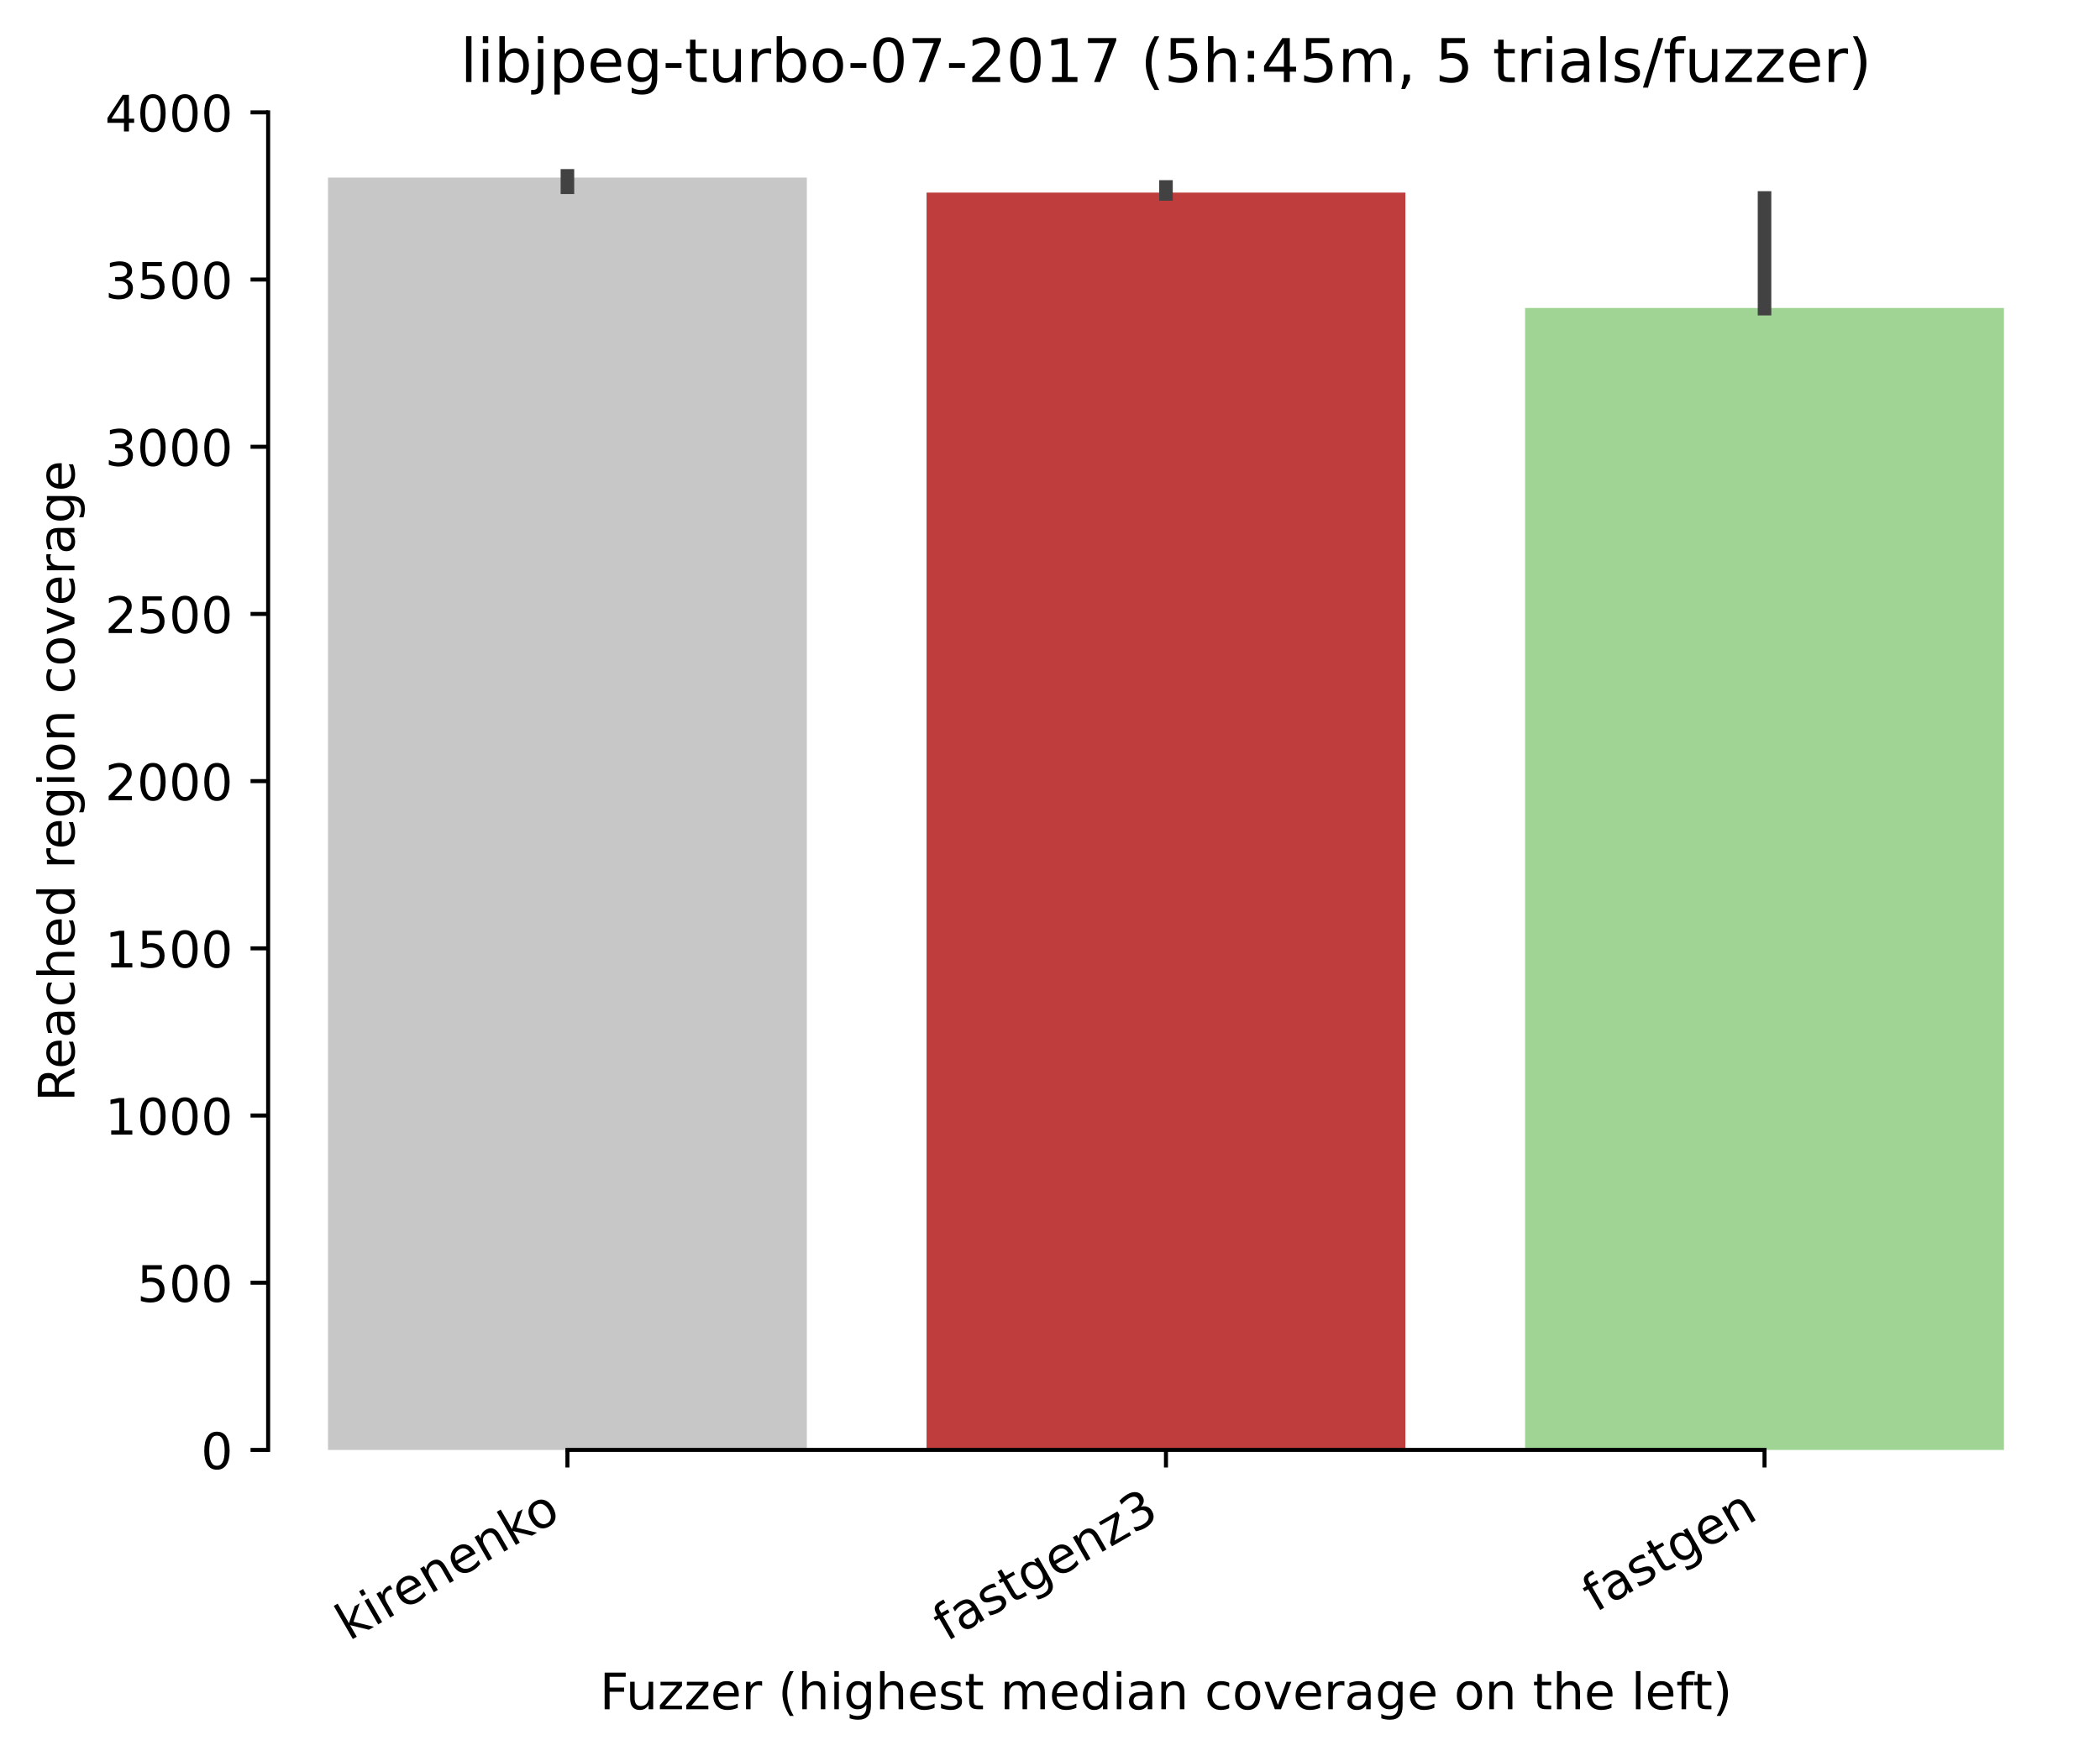
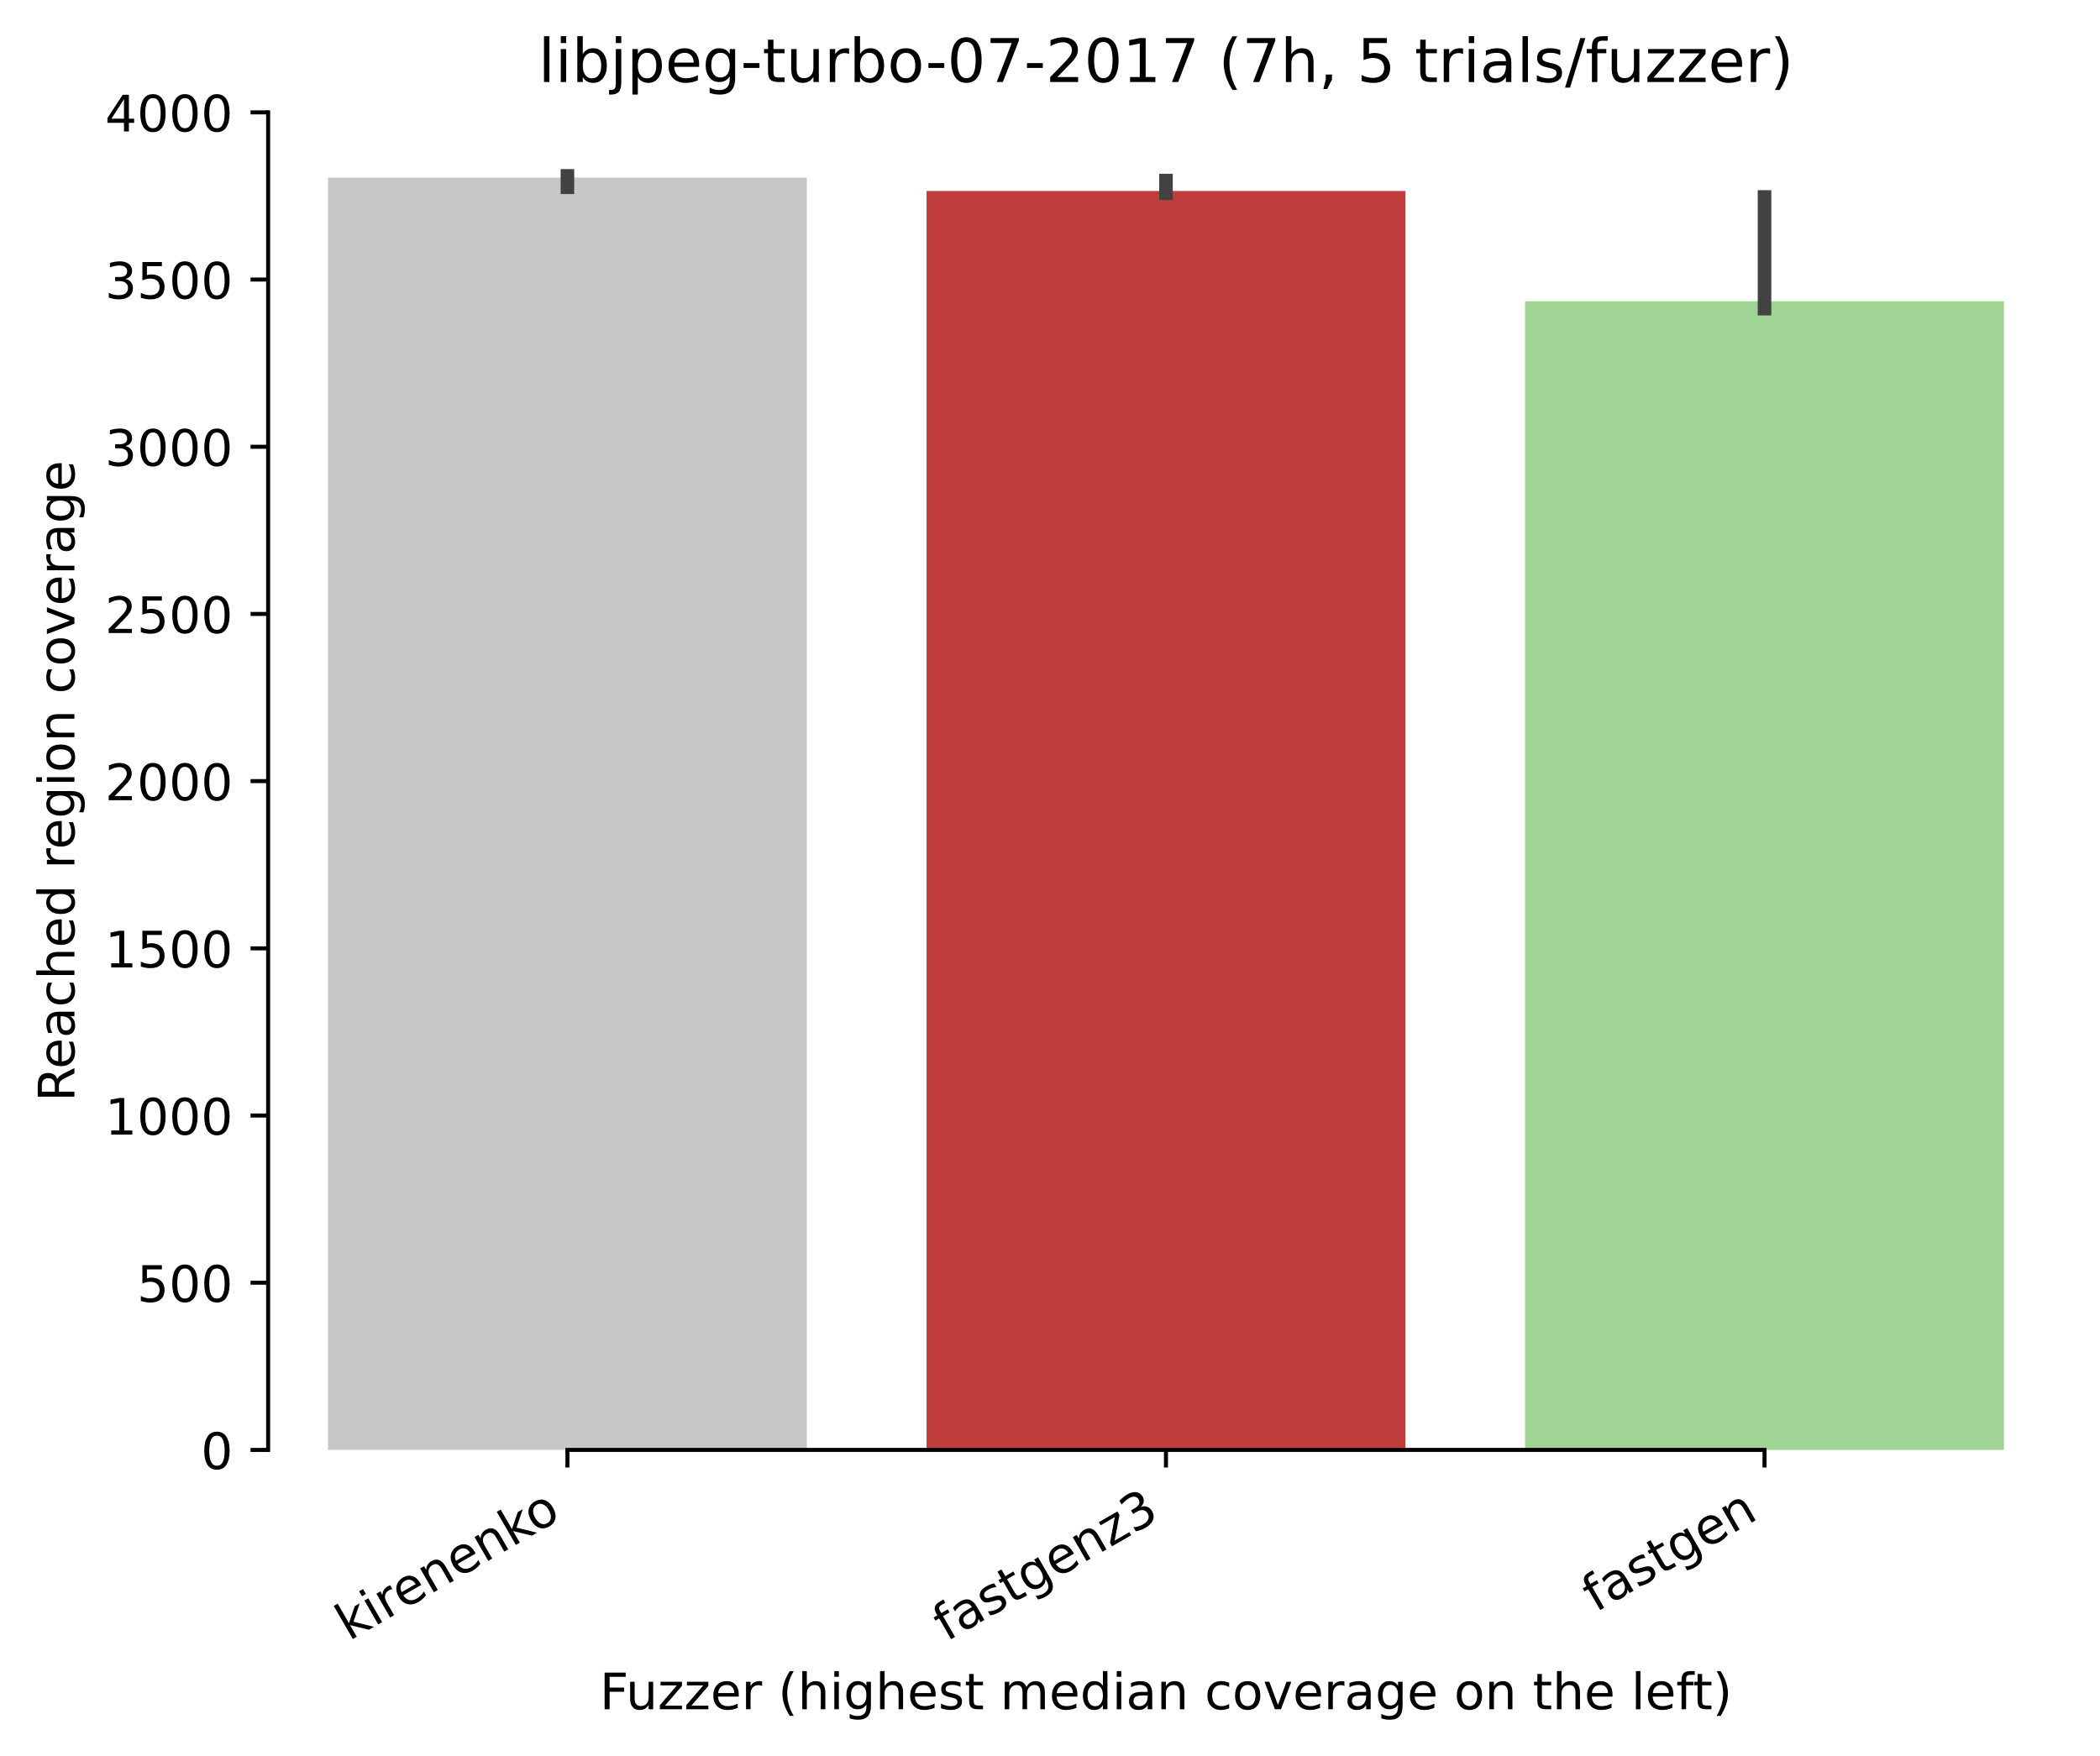
<svg xmlns="http://www.w3.org/2000/svg" xmlns:xlink="http://www.w3.org/1999/xlink" height="349.304pt" version="1.1" viewBox="0 0 417.648 349.304" width="417.648pt">
  <defs>
    <style type="text/css">*{stroke-linecap:butt;stroke-linejoin:round;}</style>
  </defs>
  <g id="figure_1">
    <g id="patch_1">
      <path d="M 0 349.304  L 417.648 349.304  L 417.648 -0  L 0 -0  z " style="fill:#ffffff;" />
    </g>
    <g id="axes_1">
      <g id="patch_2">
        <path d="M 53.328 288.43  L 410.448 288.43  L 410.448 22.318  L 53.328 22.318  z " style="fill:#ffffff;" />
      </g>
      <g id="patch_3">
-         <path clip-path="url(#p32ff9c8193)" d="M 65.232 288.43  L 160.464 288.43  L 160.464 35.323  L 65.232 35.323  z " style="fill:#c7c7c7;" />
+         <path clip-path="url(#p4b7881b496)" d="M 65.232 288.43  L 160.464 288.43  L 160.464 35.323  L 65.232 35.323  z " style="fill:#c7c7c7;" />
      </g>
      <g id="patch_4">
-         <path clip-path="url(#p32ff9c8193)" d="M 184.272 288.43  L 279.504 288.43  L 279.504 38.316  L 184.272 38.316  z " style="fill:#c03d3e;" />
+         <path clip-path="url(#p4b7881b496)" d="M 184.272 288.43  L 279.504 288.43  L 279.504 37.984  L 184.272 37.984  z " style="fill:#c03d3e;" />
      </g>
      <g id="patch_5">
-         <path clip-path="url(#p32ff9c8193)" d="M 303.312 288.43  L 398.544 288.43  L 398.544 61.265  L 303.312 61.265  z " style="fill:#9fd495;" />
+         <path clip-path="url(#p4b7881b496)" d="M 303.312 288.43  L 398.544 288.43  L 398.544 59.935  L 303.312 59.935  z " style="fill:#9fd495;" />
      </g>
      <g id="matplotlib.axis_1">
        <g id="xtick_1">
          <g id="line2d_1">
            <defs>
-               <path d="M 0 0  L 0 3.5  " id="mb4e96e0500" style="stroke:#000000;stroke-width:0.8;" />
+               <path d="M 0 0  L 0 3.5  " id="mae6de709ea" style="stroke:#000000;stroke-width:0.8;" />
            </defs>
            <g>
-               <use style="stroke:#000000;stroke-width:0.8;" x="112.848" xlink:href="#mb4e96e0500" y="288.43" />
+               <use style="stroke:#000000;stroke-width:0.8;" x="112.848" xlink:href="#mae6de709ea" y="288.43" />
            </g>
          </g>
          <g id="text_1">
            <g transform="translate(69.38792 326.502)rotate(-30)scale(0.1 -0.1)">
              <defs>
                <path d="M 9.078 75.984  L 18.109 75.984  L 18.109 31.109  L 44.922 54.688  L 56.391 54.688  L 27.391 29.109  L 57.625 0  L 45.906 0  L 18.109 26.703  L 18.109 0  L 9.078 0  z " id="DejaVuSans-107" />
                <path d="M 9.422 54.688  L 18.406 54.688  L 18.406 0  L 9.422 0  z M 9.422 75.984  L 18.406 75.984  L 18.406 64.594  L 9.422 64.594  z " id="DejaVuSans-105" />
                <path d="M 41.109 46.297  Q 39.594 47.172 37.812 47.578  Q 36.031 48 33.891 48  Q 26.266 48 22.188 43.047  Q 18.109 38.094 18.109 28.812  L 18.109 0  L 9.078 0  L 9.078 54.688  L 18.109 54.688  L 18.109 46.188  Q 20.953 51.172 25.484 53.578  Q 30.031 56 36.531 56  Q 37.453 56 38.578 55.875  Q 39.703 55.766 41.062 55.516  z " id="DejaVuSans-114" />
                <path d="M 56.203 29.594  L 56.203 25.203  L 14.891 25.203  Q 15.484 15.922 20.484 11.062  Q 25.484 6.203 34.422 6.203  Q 39.594 6.203 44.453 7.469  Q 49.312 8.734 54.109 11.281  L 54.109 2.781  Q 49.266 0.734 44.188 -0.344  Q 39.109 -1.422 33.891 -1.422  Q 20.797 -1.422 13.156 6.188  Q 5.516 13.812 5.516 26.812  Q 5.516 40.234 12.766 48.109  Q 20.016 56 32.328 56  Q 43.359 56 49.781 48.891  Q 56.203 41.797 56.203 29.594  z M 47.219 32.234  Q 47.125 39.594 43.094 43.984  Q 39.062 48.391 32.422 48.391  Q 24.906 48.391 20.391 44.141  Q 15.875 39.891 15.188 32.172  z " id="DejaVuSans-101" />
                <path d="M 54.891 33.016  L 54.891 0  L 45.906 0  L 45.906 32.719  Q 45.906 40.484 42.875 44.328  Q 39.844 48.188 33.797 48.188  Q 26.516 48.188 22.312 43.547  Q 18.109 38.922 18.109 30.906  L 18.109 0  L 9.078 0  L 9.078 54.688  L 18.109 54.688  L 18.109 46.188  Q 21.344 51.125 25.703 53.562  Q 30.078 56 35.797 56  Q 45.219 56 50.047 50.172  Q 54.891 44.344 54.891 33.016  z " id="DejaVuSans-110" />
                <path d="M 30.609 48.391  Q 23.391 48.391 19.188 42.75  Q 14.984 37.109 14.984 27.297  Q 14.984 17.484 19.156 11.844  Q 23.344 6.203 30.609 6.203  Q 37.797 6.203 41.984 11.859  Q 46.188 17.531 46.188 27.297  Q 46.188 37.016 41.984 42.703  Q 37.797 48.391 30.609 48.391  z M 30.609 56  Q 42.328 56 49.016 48.375  Q 55.719 40.766 55.719 27.297  Q 55.719 13.875 49.016 6.219  Q 42.328 -1.422 30.609 -1.422  Q 18.844 -1.422 12.172 6.219  Q 5.516 13.875 5.516 27.297  Q 5.516 40.766 12.172 48.375  Q 18.844 56 30.609 56  z " id="DejaVuSans-111" />
              </defs>
              <use xlink:href="#DejaVuSans-107" />
              <use x="57.91" xlink:href="#DejaVuSans-105" />
              <use x="85.693" xlink:href="#DejaVuSans-114" />
              <use x="124.557" xlink:href="#DejaVuSans-101" />
              <use x="186.08" xlink:href="#DejaVuSans-110" />
              <use x="249.459" xlink:href="#DejaVuSans-101" />
              <use x="310.982" xlink:href="#DejaVuSans-110" />
              <use x="374.361" xlink:href="#DejaVuSans-107" />
              <use x="428.646" xlink:href="#DejaVuSans-111" />
            </g>
          </g>
        </g>
        <g id="xtick_2">
          <g id="line2d_2">
            <g>
-               <use style="stroke:#000000;stroke-width:0.8;" x="231.888" xlink:href="#mb4e96e0500" y="288.43" />
+               <use style="stroke:#000000;stroke-width:0.8;" x="231.888" xlink:href="#mae6de709ea" y="288.43" />
            </g>
          </g>
          <g id="text_2">
            <g transform="translate(188.2155 326.6246)rotate(-30)scale(0.1 -0.1)">
              <defs>
                <path d="M 37.109 75.984  L 37.109 68.5  L 28.516 68.5  Q 23.688 68.5 21.797 66.547  Q 19.922 64.594 19.922 59.516  L 19.922 54.688  L 34.719 54.688  L 34.719 47.703  L 19.922 47.703  L 19.922 0  L 10.891 0  L 10.891 47.703  L 2.297 47.703  L 2.297 54.688  L 10.891 54.688  L 10.891 58.5  Q 10.891 67.625 15.141 71.797  Q 19.391 75.984 28.609 75.984  z " id="DejaVuSans-102" />
                <path d="M 34.281 27.484  Q 23.391 27.484 19.188 25  Q 14.984 22.516 14.984 16.5  Q 14.984 11.719 18.141 8.906  Q 21.297 6.109 26.703 6.109  Q 34.188 6.109 38.703 11.406  Q 43.219 16.703 43.219 25.484  L 43.219 27.484  z M 52.203 31.203  L 52.203 0  L 43.219 0  L 43.219 8.297  Q 40.141 3.328 35.547 0.953  Q 30.953 -1.422 24.312 -1.422  Q 15.922 -1.422 10.953 3.297  Q 6 8.016 6 15.922  Q 6 25.141 12.172 29.828  Q 18.359 34.516 30.609 34.516  L 43.219 34.516  L 43.219 35.406  Q 43.219 41.609 39.141 45  Q 35.062 48.391 27.688 48.391  Q 23 48.391 18.547 47.266  Q 14.109 46.141 10.016 43.891  L 10.016 52.203  Q 14.938 54.109 19.578 55.047  Q 24.219 56 28.609 56  Q 40.484 56 46.344 49.844  Q 52.203 43.703 52.203 31.203  z " id="DejaVuSans-97" />
                <path d="M 44.281 53.078  L 44.281 44.578  Q 40.484 46.531 36.375 47.5  Q 32.281 48.484 27.875 48.484  Q 21.188 48.484 17.844 46.438  Q 14.5 44.391 14.5 40.281  Q 14.5 37.156 16.891 35.375  Q 19.281 33.594 26.516 31.984  L 29.594 31.297  Q 39.156 29.25 43.188 25.516  Q 47.219 21.781 47.219 15.094  Q 47.219 7.469 41.188 3.016  Q 35.156 -1.422 24.609 -1.422  Q 20.219 -1.422 15.453 -0.562  Q 10.688 0.297 5.422 2  L 5.422 11.281  Q 10.406 8.688 15.234 7.391  Q 20.062 6.109 24.812 6.109  Q 31.156 6.109 34.562 8.281  Q 37.984 10.453 37.984 14.406  Q 37.984 18.062 35.516 20.016  Q 33.062 21.969 24.703 23.781  L 21.578 24.516  Q 13.234 26.266 9.516 29.906  Q 5.812 33.547 5.812 39.891  Q 5.812 47.609 11.281 51.797  Q 16.75 56 26.812 56  Q 31.781 56 36.172 55.266  Q 40.578 54.547 44.281 53.078  z " id="DejaVuSans-115" />
                <path d="M 18.312 70.219  L 18.312 54.688  L 36.812 54.688  L 36.812 47.703  L 18.312 47.703  L 18.312 18.016  Q 18.312 11.328 20.141 9.422  Q 21.969 7.516 27.594 7.516  L 36.812 7.516  L 36.812 0  L 27.594 0  Q 17.188 0 13.234 3.875  Q 9.281 7.766 9.281 18.016  L 9.281 47.703  L 2.688 47.703  L 2.688 54.688  L 9.281 54.688  L 9.281 70.219  z " id="DejaVuSans-116" />
                <path d="M 45.406 27.984  Q 45.406 37.75 41.375 43.109  Q 37.359 48.484 30.078 48.484  Q 22.859 48.484 18.828 43.109  Q 14.797 37.75 14.797 27.984  Q 14.797 18.266 18.828 12.891  Q 22.859 7.516 30.078 7.516  Q 37.359 7.516 41.375 12.891  Q 45.406 18.266 45.406 27.984  z M 54.391 6.781  Q 54.391 -7.172 48.188 -13.984  Q 42 -20.797 29.203 -20.797  Q 24.469 -20.797 20.266 -20.094  Q 16.062 -19.391 12.109 -17.922  L 12.109 -9.188  Q 16.062 -11.328 19.922 -12.344  Q 23.781 -13.375 27.781 -13.375  Q 36.625 -13.375 41.016 -8.766  Q 45.406 -4.156 45.406 5.172  L 45.406 9.625  Q 42.625 4.781 38.281 2.391  Q 33.938 0 27.875 0  Q 17.828 0 11.672 7.656  Q 5.516 15.328 5.516 27.984  Q 5.516 40.672 11.672 48.328  Q 17.828 56 27.875 56  Q 33.938 56 38.281 53.609  Q 42.625 51.219 45.406 46.391  L 45.406 54.688  L 54.391 54.688  z " id="DejaVuSans-103" />
                <path d="M 5.516 54.688  L 48.188 54.688  L 48.188 46.484  L 14.406 7.172  L 48.188 7.172  L 48.188 0  L 4.297 0  L 4.297 8.203  L 38.094 47.516  L 5.516 47.516  z " id="DejaVuSans-122" />
                <path d="M 40.578 39.312  Q 47.656 37.797 51.625 33  Q 55.609 28.219 55.609 21.188  Q 55.609 10.406 48.188 4.484  Q 40.766 -1.422 27.094 -1.422  Q 22.516 -1.422 17.656 -0.516  Q 12.797 0.391 7.625 2.203  L 7.625 11.719  Q 11.719 9.328 16.594 8.109  Q 21.484 6.891 26.812 6.891  Q 36.078 6.891 40.938 10.547  Q 45.797 14.203 45.797 21.188  Q 45.797 27.641 41.281 31.266  Q 36.766 34.906 28.719 34.906  L 20.219 34.906  L 20.219 43.016  L 29.109 43.016  Q 36.375 43.016 40.234 45.922  Q 44.094 48.828 44.094 54.297  Q 44.094 59.906 40.109 62.906  Q 36.141 65.922 28.719 65.922  Q 24.656 65.922 20.016 65.031  Q 15.375 64.156 9.812 62.312  L 9.812 71.094  Q 15.438 72.656 20.344 73.438  Q 25.25 74.219 29.594 74.219  Q 40.828 74.219 47.359 69.109  Q 53.906 64.016 53.906 55.328  Q 53.906 49.266 50.438 45.094  Q 46.969 40.922 40.578 39.312  z " id="DejaVuSans-51" />
              </defs>
              <use xlink:href="#DejaVuSans-102" />
              <use x="35.205" xlink:href="#DejaVuSans-97" />
              <use x="96.484" xlink:href="#DejaVuSans-115" />
              <use x="148.584" xlink:href="#DejaVuSans-116" />
              <use x="187.793" xlink:href="#DejaVuSans-103" />
              <use x="251.27" xlink:href="#DejaVuSans-101" />
              <use x="312.793" xlink:href="#DejaVuSans-110" />
              <use x="376.172" xlink:href="#DejaVuSans-122" />
              <use x="428.662" xlink:href="#DejaVuSans-51" />
            </g>
          </g>
        </g>
        <g id="xtick_3">
          <g id="line2d_3">
            <g>
-               <use style="stroke:#000000;stroke-width:0.8;" x="350.928" xlink:href="#mb4e96e0500" y="288.43" />
+               <use style="stroke:#000000;stroke-width:0.8;" x="350.928" xlink:href="#mae6de709ea" y="288.43" />
            </g>
          </g>
          <g id="text_3">
            <g transform="translate(317.3108 320.8192)rotate(-30)scale(0.1 -0.1)">
              <use xlink:href="#DejaVuSans-102" />
              <use x="35.205" xlink:href="#DejaVuSans-97" />
              <use x="96.484" xlink:href="#DejaVuSans-115" />
              <use x="148.584" xlink:href="#DejaVuSans-116" />
              <use x="187.793" xlink:href="#DejaVuSans-103" />
              <use x="251.27" xlink:href="#DejaVuSans-101" />
              <use x="312.793" xlink:href="#DejaVuSans-110" />
            </g>
          </g>
        </g>
        <g id="text_4">
          <g transform="translate(119.2702 340.0241)scale(0.1 -0.1)">
            <defs>
              <path d="M 9.812 72.906  L 51.703 72.906  L 51.703 64.594  L 19.672 64.594  L 19.672 43.109  L 48.578 43.109  L 48.578 34.812  L 19.672 34.812  L 19.672 0  L 9.812 0  z " id="DejaVuSans-70" />
              <path d="M 8.5 21.578  L 8.5 54.688  L 17.484 54.688  L 17.484 21.922  Q 17.484 14.156 20.5 10.266  Q 23.531 6.391 29.594 6.391  Q 36.859 6.391 41.078 11.031  Q 45.312 15.672 45.312 23.688  L 45.312 54.688  L 54.297 54.688  L 54.297 0  L 45.312 0  L 45.312 8.406  Q 42.047 3.422 37.719 1  Q 33.406 -1.422 27.688 -1.422  Q 18.266 -1.422 13.375 4.438  Q 8.5 10.297 8.5 21.578  z M 31.109 56  z " id="DejaVuSans-117" />
              <path id="DejaVuSans-32" />
              <path d="M 31 75.875  Q 24.469 64.656 21.281 53.656  Q 18.109 42.672 18.109 31.391  Q 18.109 20.125 21.312 9.062  Q 24.516 -2 31 -13.188  L 23.188 -13.188  Q 15.875 -1.703 12.234 9.375  Q 8.594 20.453 8.594 31.391  Q 8.594 42.281 12.203 53.312  Q 15.828 64.359 23.188 75.875  z " id="DejaVuSans-40" />
              <path d="M 54.891 33.016  L 54.891 0  L 45.906 0  L 45.906 32.719  Q 45.906 40.484 42.875 44.328  Q 39.844 48.188 33.797 48.188  Q 26.516 48.188 22.312 43.547  Q 18.109 38.922 18.109 30.906  L 18.109 0  L 9.078 0  L 9.078 75.984  L 18.109 75.984  L 18.109 46.188  Q 21.344 51.125 25.703 53.562  Q 30.078 56 35.797 56  Q 45.219 56 50.047 50.172  Q 54.891 44.344 54.891 33.016  z " id="DejaVuSans-104" />
              <path d="M 52 44.188  Q 55.375 50.25 60.062 53.125  Q 64.75 56 71.094 56  Q 79.641 56 84.281 50.016  Q 88.922 44.047 88.922 33.016  L 88.922 0  L 79.891 0  L 79.891 32.719  Q 79.891 40.578 77.094 44.375  Q 74.312 48.188 68.609 48.188  Q 61.625 48.188 57.562 43.547  Q 53.516 38.922 53.516 30.906  L 53.516 0  L 44.484 0  L 44.484 32.719  Q 44.484 40.625 41.703 44.406  Q 38.922 48.188 33.109 48.188  Q 26.219 48.188 22.156 43.531  Q 18.109 38.875 18.109 30.906  L 18.109 0  L 9.078 0  L 9.078 54.688  L 18.109 54.688  L 18.109 46.188  Q 21.188 51.219 25.484 53.609  Q 29.781 56 35.688 56  Q 41.656 56 45.828 52.969  Q 50 49.953 52 44.188  z " id="DejaVuSans-109" />
              <path d="M 45.406 46.391  L 45.406 75.984  L 54.391 75.984  L 54.391 0  L 45.406 0  L 45.406 8.203  Q 42.578 3.328 38.25 0.953  Q 33.938 -1.422 27.875 -1.422  Q 17.969 -1.422 11.734 6.484  Q 5.516 14.406 5.516 27.297  Q 5.516 40.188 11.734 48.094  Q 17.969 56 27.875 56  Q 33.938 56 38.25 53.625  Q 42.578 51.266 45.406 46.391  z M 14.797 27.297  Q 14.797 17.391 18.875 11.75  Q 22.953 6.109 30.078 6.109  Q 37.203 6.109 41.297 11.75  Q 45.406 17.391 45.406 27.297  Q 45.406 37.203 41.297 42.844  Q 37.203 48.484 30.078 48.484  Q 22.953 48.484 18.875 42.844  Q 14.797 37.203 14.797 27.297  z " id="DejaVuSans-100" />
              <path d="M 48.781 52.594  L 48.781 44.188  Q 44.969 46.297 41.141 47.344  Q 37.312 48.391 33.406 48.391  Q 24.656 48.391 19.812 42.844  Q 14.984 37.312 14.984 27.297  Q 14.984 17.281 19.812 11.734  Q 24.656 6.203 33.406 6.203  Q 37.312 6.203 41.141 7.25  Q 44.969 8.297 48.781 10.406  L 48.781 2.094  Q 45.016 0.344 40.984 -0.531  Q 36.969 -1.422 32.422 -1.422  Q 20.062 -1.422 12.781 6.344  Q 5.516 14.109 5.516 27.297  Q 5.516 40.672 12.859 48.328  Q 20.219 56 33.016 56  Q 37.156 56 41.109 55.141  Q 45.062 54.297 48.781 52.594  z " id="DejaVuSans-99" />
              <path d="M 2.984 54.688  L 12.5 54.688  L 29.594 8.797  L 46.688 54.688  L 56.203 54.688  L 35.688 0  L 23.484 0  z " id="DejaVuSans-118" />
              <path d="M 9.422 75.984  L 18.406 75.984  L 18.406 0  L 9.422 0  z " id="DejaVuSans-108" />
              <path d="M 8.016 75.875  L 15.828 75.875  Q 23.141 64.359 26.781 53.312  Q 30.422 42.281 30.422 31.391  Q 30.422 20.453 26.781 9.375  Q 23.141 -1.703 15.828 -13.188  L 8.016 -13.188  Q 14.5 -2 17.703 9.062  Q 20.906 20.125 20.906 31.391  Q 20.906 42.672 17.703 53.656  Q 14.5 64.656 8.016 75.875  z " id="DejaVuSans-41" />
            </defs>
            <use xlink:href="#DejaVuSans-70" />
            <use x="52.02" xlink:href="#DejaVuSans-117" />
            <use x="115.398" xlink:href="#DejaVuSans-122" />
            <use x="167.889" xlink:href="#DejaVuSans-122" />
            <use x="220.379" xlink:href="#DejaVuSans-101" />
            <use x="281.902" xlink:href="#DejaVuSans-114" />
            <use x="323.016" xlink:href="#DejaVuSans-32" />
            <use x="354.803" xlink:href="#DejaVuSans-40" />
            <use x="393.816" xlink:href="#DejaVuSans-104" />
            <use x="457.195" xlink:href="#DejaVuSans-105" />
            <use x="484.979" xlink:href="#DejaVuSans-103" />
            <use x="548.455" xlink:href="#DejaVuSans-104" />
            <use x="611.834" xlink:href="#DejaVuSans-101" />
            <use x="673.357" xlink:href="#DejaVuSans-115" />
            <use x="725.457" xlink:href="#DejaVuSans-116" />
            <use x="764.666" xlink:href="#DejaVuSans-32" />
            <use x="796.453" xlink:href="#DejaVuSans-109" />
            <use x="893.865" xlink:href="#DejaVuSans-101" />
            <use x="955.389" xlink:href="#DejaVuSans-100" />
            <use x="1018.865" xlink:href="#DejaVuSans-105" />
            <use x="1046.648" xlink:href="#DejaVuSans-97" />
            <use x="1107.928" xlink:href="#DejaVuSans-110" />
            <use x="1171.307" xlink:href="#DejaVuSans-32" />
            <use x="1203.094" xlink:href="#DejaVuSans-99" />
            <use x="1258.074" xlink:href="#DejaVuSans-111" />
            <use x="1319.256" xlink:href="#DejaVuSans-118" />
            <use x="1378.436" xlink:href="#DejaVuSans-101" />
            <use x="1439.959" xlink:href="#DejaVuSans-114" />
            <use x="1481.072" xlink:href="#DejaVuSans-97" />
            <use x="1542.352" xlink:href="#DejaVuSans-103" />
            <use x="1605.828" xlink:href="#DejaVuSans-101" />
            <use x="1667.352" xlink:href="#DejaVuSans-32" />
            <use x="1699.139" xlink:href="#DejaVuSans-111" />
            <use x="1760.32" xlink:href="#DejaVuSans-110" />
            <use x="1823.699" xlink:href="#DejaVuSans-32" />
            <use x="1855.486" xlink:href="#DejaVuSans-116" />
            <use x="1894.695" xlink:href="#DejaVuSans-104" />
            <use x="1958.074" xlink:href="#DejaVuSans-101" />
            <use x="2019.598" xlink:href="#DejaVuSans-32" />
            <use x="2051.385" xlink:href="#DejaVuSans-108" />
            <use x="2079.168" xlink:href="#DejaVuSans-101" />
            <use x="2140.691" xlink:href="#DejaVuSans-102" />
            <use x="2174.146" xlink:href="#DejaVuSans-116" />
            <use x="2213.355" xlink:href="#DejaVuSans-41" />
          </g>
        </g>
      </g>
      <g id="matplotlib.axis_2">
        <g id="ytick_1">
          <g id="line2d_4">
            <defs>
-               <path d="M 0 0  L -3.5 0  " id="mec5973926a" style="stroke:#000000;stroke-width:0.8;" />
+               <path d="M 0 0  L -3.5 0  " id="ma12d8b6ba9" style="stroke:#000000;stroke-width:0.8;" />
            </defs>
            <g>
-               <use style="stroke:#000000;stroke-width:0.8;" x="53.328" xlink:href="#mec5973926a" y="288.43" />
+               <use style="stroke:#000000;stroke-width:0.8;" x="53.328" xlink:href="#ma12d8b6ba9" y="288.43" />
            </g>
          </g>
          <g id="text_5">
            <g transform="translate(39.96563 292.2293)scale(0.1 -0.1)">
              <defs>
                <path d="M 31.781 66.406  Q 24.172 66.406 20.328 58.906  Q 16.5 51.422 16.5 36.375  Q 16.5 21.391 20.328 13.891  Q 24.172 6.391 31.781 6.391  Q 39.453 6.391 43.281 13.891  Q 47.125 21.391 47.125 36.375  Q 47.125 51.422 43.281 58.906  Q 39.453 66.406 31.781 66.406  z M 31.781 74.219  Q 44.047 74.219 50.516 64.516  Q 56.984 54.828 56.984 36.375  Q 56.984 17.969 50.516 8.266  Q 44.047 -1.422 31.781 -1.422  Q 19.531 -1.422 13.062 8.266  Q 6.594 17.969 6.594 36.375  Q 6.594 54.828 13.062 64.516  Q 19.531 74.219 31.781 74.219  z " id="DejaVuSans-48" />
              </defs>
              <use xlink:href="#DejaVuSans-48" />
            </g>
          </g>
        </g>
        <g id="ytick_2">
          <g id="line2d_5">
            <g>
-               <use style="stroke:#000000;stroke-width:0.8;" x="53.328" xlink:href="#mec5973926a" y="255.17" />
+               <use style="stroke:#000000;stroke-width:0.8;" x="53.328" xlink:href="#ma12d8b6ba9" y="255.17" />
            </g>
          </g>
          <g id="text_6">
            <g transform="translate(27.24063 258.9695)scale(0.1 -0.1)">
              <defs>
                <path d="M 10.797 72.906  L 49.516 72.906  L 49.516 64.594  L 19.828 64.594  L 19.828 46.734  Q 21.969 47.469 24.109 47.828  Q 26.266 48.188 28.422 48.188  Q 40.625 48.188 47.75 41.5  Q 54.891 34.812 54.891 23.391  Q 54.891 11.625 47.562 5.094  Q 40.234 -1.422 26.906 -1.422  Q 22.312 -1.422 17.547 -0.641  Q 12.797 0.141 7.719 1.703  L 7.719 11.625  Q 12.109 9.234 16.797 8.062  Q 21.484 6.891 26.703 6.891  Q 35.156 6.891 40.078 11.328  Q 45.016 15.766 45.016 23.391  Q 45.016 31 40.078 35.438  Q 35.156 39.891 26.703 39.891  Q 22.75 39.891 18.812 39.016  Q 14.891 38.141 10.797 36.281  z " id="DejaVuSans-53" />
              </defs>
              <use xlink:href="#DejaVuSans-53" />
              <use x="63.623" xlink:href="#DejaVuSans-48" />
              <use x="127.246" xlink:href="#DejaVuSans-48" />
            </g>
          </g>
        </g>
        <g id="ytick_3">
          <g id="line2d_6">
            <g>
-               <use style="stroke:#000000;stroke-width:0.8;" x="53.328" xlink:href="#mec5973926a" y="221.91" />
+               <use style="stroke:#000000;stroke-width:0.8;" x="53.328" xlink:href="#ma12d8b6ba9" y="221.91" />
            </g>
          </g>
          <g id="text_7">
            <g transform="translate(20.87813 225.7097)scale(0.1 -0.1)">
              <defs>
                <path d="M 12.406 8.297  L 28.516 8.297  L 28.516 63.922  L 10.984 60.406  L 10.984 69.391  L 28.422 72.906  L 38.281 72.906  L 38.281 8.297  L 54.391 8.297  L 54.391 0  L 12.406 0  z " id="DejaVuSans-49" />
              </defs>
              <use xlink:href="#DejaVuSans-49" />
              <use x="63.623" xlink:href="#DejaVuSans-48" />
              <use x="127.246" xlink:href="#DejaVuSans-48" />
              <use x="190.869" xlink:href="#DejaVuSans-48" />
            </g>
          </g>
        </g>
        <g id="ytick_4">
          <g id="line2d_7">
            <g>
-               <use style="stroke:#000000;stroke-width:0.8;" x="53.328" xlink:href="#mec5973926a" y="188.651" />
+               <use style="stroke:#000000;stroke-width:0.8;" x="53.328" xlink:href="#ma12d8b6ba9" y="188.651" />
            </g>
          </g>
          <g id="text_8">
            <g transform="translate(20.87813 192.4498)scale(0.1 -0.1)">
              <use xlink:href="#DejaVuSans-49" />
              <use x="63.623" xlink:href="#DejaVuSans-53" />
              <use x="127.246" xlink:href="#DejaVuSans-48" />
              <use x="190.869" xlink:href="#DejaVuSans-48" />
            </g>
          </g>
        </g>
        <g id="ytick_5">
          <g id="line2d_8">
            <g>
-               <use style="stroke:#000000;stroke-width:0.8;" x="53.328" xlink:href="#mec5973926a" y="155.391" />
+               <use style="stroke:#000000;stroke-width:0.8;" x="53.328" xlink:href="#ma12d8b6ba9" y="155.391" />
            </g>
          </g>
          <g id="text_9">
            <g transform="translate(20.87813 159.19)scale(0.1 -0.1)">
              <defs>
                <path d="M 19.188 8.297  L 53.609 8.297  L 53.609 0  L 7.328 0  L 7.328 8.297  Q 12.938 14.109 22.625 23.891  Q 32.328 33.688 34.812 36.531  Q 39.547 41.844 41.422 45.531  Q 43.312 49.219 43.312 52.781  Q 43.312 58.594 39.234 62.25  Q 35.156 65.922 28.609 65.922  Q 23.969 65.922 18.812 64.312  Q 13.672 62.703 7.812 59.422  L 7.812 69.391  Q 13.766 71.781 18.938 73  Q 24.125 74.219 28.422 74.219  Q 39.75 74.219 46.484 68.547  Q 53.219 62.891 53.219 53.422  Q 53.219 48.922 51.531 44.891  Q 49.859 40.875 45.406 35.406  Q 44.188 33.984 37.641 27.219  Q 31.109 20.453 19.188 8.297  z " id="DejaVuSans-50" />
              </defs>
              <use xlink:href="#DejaVuSans-50" />
              <use x="63.623" xlink:href="#DejaVuSans-48" />
              <use x="127.246" xlink:href="#DejaVuSans-48" />
              <use x="190.869" xlink:href="#DejaVuSans-48" />
            </g>
          </g>
        </g>
        <g id="ytick_6">
          <g id="line2d_9">
            <g>
-               <use style="stroke:#000000;stroke-width:0.8;" x="53.328" xlink:href="#mec5973926a" y="122.131" />
+               <use style="stroke:#000000;stroke-width:0.8;" x="53.328" xlink:href="#ma12d8b6ba9" y="122.131" />
            </g>
          </g>
          <g id="text_10">
            <g transform="translate(20.87813 125.9301)scale(0.1 -0.1)">
              <use xlink:href="#DejaVuSans-50" />
              <use x="63.623" xlink:href="#DejaVuSans-53" />
              <use x="127.246" xlink:href="#DejaVuSans-48" />
              <use x="190.869" xlink:href="#DejaVuSans-48" />
            </g>
          </g>
        </g>
        <g id="ytick_7">
          <g id="line2d_10">
            <g>
-               <use style="stroke:#000000;stroke-width:0.8;" x="53.328" xlink:href="#mec5973926a" y="88.871" />
+               <use style="stroke:#000000;stroke-width:0.8;" x="53.328" xlink:href="#ma12d8b6ba9" y="88.871" />
            </g>
          </g>
          <g id="text_11">
            <g transform="translate(20.87813 92.67029)scale(0.1 -0.1)">
              <use xlink:href="#DejaVuSans-51" />
              <use x="63.623" xlink:href="#DejaVuSans-48" />
              <use x="127.246" xlink:href="#DejaVuSans-48" />
              <use x="190.869" xlink:href="#DejaVuSans-48" />
            </g>
          </g>
        </g>
        <g id="ytick_8">
          <g id="line2d_11">
            <g>
-               <use style="stroke:#000000;stroke-width:0.8;" x="53.328" xlink:href="#mec5973926a" y="55.611" />
+               <use style="stroke:#000000;stroke-width:0.8;" x="53.328" xlink:href="#ma12d8b6ba9" y="55.611" />
            </g>
          </g>
          <g id="text_12">
            <g transform="translate(20.87813 59.41045)scale(0.1 -0.1)">
              <use xlink:href="#DejaVuSans-51" />
              <use x="63.623" xlink:href="#DejaVuSans-53" />
              <use x="127.246" xlink:href="#DejaVuSans-48" />
              <use x="190.869" xlink:href="#DejaVuSans-48" />
            </g>
          </g>
        </g>
        <g id="ytick_9">
          <g id="line2d_12">
            <g>
-               <use style="stroke:#000000;stroke-width:0.8;" x="53.328" xlink:href="#mec5973926a" y="22.351" />
+               <use style="stroke:#000000;stroke-width:0.8;" x="53.328" xlink:href="#ma12d8b6ba9" y="22.351" />
            </g>
          </g>
          <g id="text_13">
            <g transform="translate(20.87813 26.1506)scale(0.1 -0.1)">
              <defs>
                <path d="M 37.797 64.312  L 12.891 25.391  L 37.797 25.391  z M 35.203 72.906  L 47.609 72.906  L 47.609 25.391  L 58.016 25.391  L 58.016 17.188  L 47.609 17.188  L 47.609 0  L 37.797 0  L 37.797 17.188  L 4.891 17.188  L 4.891 26.703  z " id="DejaVuSans-52" />
              </defs>
              <use xlink:href="#DejaVuSans-52" />
              <use x="63.623" xlink:href="#DejaVuSans-48" />
              <use x="127.246" xlink:href="#DejaVuSans-48" />
              <use x="190.869" xlink:href="#DejaVuSans-48" />
            </g>
          </g>
        </g>
        <g id="text_14">
          <g transform="translate(14.79844 219.1366)rotate(-90)scale(0.1 -0.1)">
            <defs>
              <path d="M 44.391 34.188  Q 47.562 33.109 50.562 29.594  Q 53.562 26.078 56.594 19.922  L 66.609 0  L 56 0  L 46.688 18.703  Q 43.062 26.031 39.672 28.422  Q 36.281 30.812 30.422 30.812  L 19.672 30.812  L 19.672 0  L 9.812 0  L 9.812 72.906  L 32.078 72.906  Q 44.578 72.906 50.734 67.672  Q 56.891 62.453 56.891 51.906  Q 56.891 45.016 53.688 40.469  Q 50.484 35.938 44.391 34.188  z M 19.672 64.797  L 19.672 38.922  L 32.078 38.922  Q 39.203 38.922 42.844 42.219  Q 46.484 45.516 46.484 51.906  Q 46.484 58.297 42.844 61.547  Q 39.203 64.797 32.078 64.797  z " id="DejaVuSans-82" />
            </defs>
            <use xlink:href="#DejaVuSans-82" />
            <use x="64.982" xlink:href="#DejaVuSans-101" />
            <use x="126.506" xlink:href="#DejaVuSans-97" />
            <use x="187.785" xlink:href="#DejaVuSans-99" />
            <use x="242.766" xlink:href="#DejaVuSans-104" />
            <use x="306.145" xlink:href="#DejaVuSans-101" />
            <use x="367.668" xlink:href="#DejaVuSans-100" />
            <use x="431.145" xlink:href="#DejaVuSans-32" />
            <use x="462.932" xlink:href="#DejaVuSans-114" />
            <use x="501.795" xlink:href="#DejaVuSans-101" />
            <use x="563.318" xlink:href="#DejaVuSans-103" />
            <use x="626.795" xlink:href="#DejaVuSans-105" />
            <use x="654.578" xlink:href="#DejaVuSans-111" />
            <use x="715.76" xlink:href="#DejaVuSans-110" />
            <use x="779.139" xlink:href="#DejaVuSans-32" />
            <use x="810.926" xlink:href="#DejaVuSans-99" />
            <use x="865.906" xlink:href="#DejaVuSans-111" />
            <use x="927.088" xlink:href="#DejaVuSans-118" />
            <use x="986.268" xlink:href="#DejaVuSans-101" />
            <use x="1047.791" xlink:href="#DejaVuSans-114" />
            <use x="1088.904" xlink:href="#DejaVuSans-97" />
            <use x="1150.184" xlink:href="#DejaVuSans-103" />
            <use x="1213.66" xlink:href="#DejaVuSans-101" />
          </g>
        </g>
      </g>
      <g id="line2d_13">
-         <path clip-path="url(#p32ff9c8193)" d="M 112.848 37.252  L 112.848 34.99  " style="fill:none;stroke:#424242;stroke-linecap:square;stroke-width:2.7;" />
+         <path clip-path="url(#p4b7881b496)" d="M 112.848 37.252  L 112.848 34.99  " style="fill:none;stroke:#424242;stroke-linecap:square;stroke-width:2.7;" />
      </g>
      <g id="line2d_14">
-         <path clip-path="url(#p32ff9c8193)" d="M 231.888 38.582  L 231.888 37.185  " style="fill:none;stroke:#424242;stroke-linecap:square;stroke-width:2.7;" />
+         <path clip-path="url(#p4b7881b496)" d="M 231.888 38.449  L 231.888 35.921  " style="fill:none;stroke:#424242;stroke-linecap:square;stroke-width:2.7;" />
      </g>
      <g id="line2d_15">
-         <path clip-path="url(#p32ff9c8193)" d="M 350.928 61.398  L 350.928 39.38  " style="fill:none;stroke:#424242;stroke-linecap:square;stroke-width:2.7;" />
+         <path clip-path="url(#p4b7881b496)" d="M 350.928 61.398  L 350.928 39.181  " style="fill:none;stroke:#424242;stroke-linecap:square;stroke-width:2.7;" />
      </g>
      <g id="patch_6">
        <path d="M 53.328 288.43  L 53.328 22.351  " style="fill:none;stroke:#000000;stroke-linecap:square;stroke-linejoin:miter;stroke-width:0.8;" />
      </g>
      <g id="patch_7">
        <path d="M 112.848 288.43  L 350.928 288.43  " style="fill:none;stroke:#000000;stroke-linecap:square;stroke-linejoin:miter;stroke-width:0.8;" />
      </g>
      <g id="text_15">
-         <g transform="translate(91.56031 16.31812)scale(0.12 -0.12)">
+         <g transform="translate(107.0609 16.31812)scale(0.12 -0.12)">
          <defs>
            <path d="M 48.688 27.297  Q 48.688 37.203 44.609 42.844  Q 40.531 48.484 33.406 48.484  Q 26.266 48.484 22.188 42.844  Q 18.109 37.203 18.109 27.297  Q 18.109 17.391 22.188 11.75  Q 26.266 6.109 33.406 6.109  Q 40.531 6.109 44.609 11.75  Q 48.688 17.391 48.688 27.297  z M 18.109 46.391  Q 20.953 51.266 25.266 53.625  Q 29.594 56 35.594 56  Q 45.562 56 51.781 48.094  Q 58.016 40.188 58.016 27.297  Q 58.016 14.406 51.781 6.484  Q 45.562 -1.422 35.594 -1.422  Q 29.594 -1.422 25.266 0.953  Q 20.953 3.328 18.109 8.203  L 18.109 0  L 9.078 0  L 9.078 75.984  L 18.109 75.984  z " id="DejaVuSans-98" />
            <path d="M 9.422 54.688  L 18.406 54.688  L 18.406 -0.984  Q 18.406 -11.422 14.422 -16.109  Q 10.453 -20.797 1.609 -20.797  L -1.812 -20.797  L -1.812 -13.188  L 0.594 -13.188  Q 5.719 -13.188 7.562 -10.812  Q 9.422 -8.453 9.422 -0.984  z M 9.422 75.984  L 18.406 75.984  L 18.406 64.594  L 9.422 64.594  z " id="DejaVuSans-106" />
            <path d="M 18.109 8.203  L 18.109 -20.797  L 9.078 -20.797  L 9.078 54.688  L 18.109 54.688  L 18.109 46.391  Q 20.953 51.266 25.266 53.625  Q 29.594 56 35.594 56  Q 45.562 56 51.781 48.094  Q 58.016 40.188 58.016 27.297  Q 58.016 14.406 51.781 6.484  Q 45.562 -1.422 35.594 -1.422  Q 29.594 -1.422 25.266 0.953  Q 20.953 3.328 18.109 8.203  z M 48.688 27.297  Q 48.688 37.203 44.609 42.844  Q 40.531 48.484 33.406 48.484  Q 26.266 48.484 22.188 42.844  Q 18.109 37.203 18.109 27.297  Q 18.109 17.391 22.188 11.75  Q 26.266 6.109 33.406 6.109  Q 40.531 6.109 44.609 11.75  Q 48.688 17.391 48.688 27.297  z " id="DejaVuSans-112" />
            <path d="M 4.891 31.391  L 31.203 31.391  L 31.203 23.391  L 4.891 23.391  z " id="DejaVuSans-45" />
            <path d="M 8.203 72.906  L 55.078 72.906  L 55.078 68.703  L 28.609 0  L 18.312 0  L 43.219 64.594  L 8.203 64.594  z " id="DejaVuSans-55" />
-             <path d="M 11.719 12.406  L 22.016 12.406  L 22.016 0  L 11.719 0  z M 11.719 51.703  L 22.016 51.703  L 22.016 39.312  L 11.719 39.312  z " id="DejaVuSans-58" />
            <path d="M 11.719 12.406  L 22.016 12.406  L 22.016 4  L 14.016 -11.625  L 7.719 -11.625  L 11.719 4  z " id="DejaVuSans-44" />
            <path d="M 25.391 72.906  L 33.688 72.906  L 8.297 -9.281  L 0 -9.281  z " id="DejaVuSans-47" />
          </defs>
          <use xlink:href="#DejaVuSans-108" />
          <use x="27.783" xlink:href="#DejaVuSans-105" />
          <use x="55.566" xlink:href="#DejaVuSans-98" />
          <use x="119.043" xlink:href="#DejaVuSans-106" />
          <use x="146.826" xlink:href="#DejaVuSans-112" />
          <use x="210.303" xlink:href="#DejaVuSans-101" />
          <use x="271.826" xlink:href="#DejaVuSans-103" />
          <use x="335.303" xlink:href="#DejaVuSans-45" />
          <use x="371.387" xlink:href="#DejaVuSans-116" />
          <use x="410.596" xlink:href="#DejaVuSans-117" />
          <use x="473.975" xlink:href="#DejaVuSans-114" />
          <use x="515.088" xlink:href="#DejaVuSans-98" />
          <use x="578.564" xlink:href="#DejaVuSans-111" />
          <use x="641.621" xlink:href="#DejaVuSans-45" />
          <use x="677.705" xlink:href="#DejaVuSans-48" />
          <use x="741.328" xlink:href="#DejaVuSans-55" />
          <use x="804.951" xlink:href="#DejaVuSans-45" />
          <use x="841.035" xlink:href="#DejaVuSans-50" />
          <use x="904.658" xlink:href="#DejaVuSans-48" />
          <use x="968.281" xlink:href="#DejaVuSans-49" />
          <use x="1031.904" xlink:href="#DejaVuSans-55" />
          <use x="1095.527" xlink:href="#DejaVuSans-32" />
          <use x="1127.314" xlink:href="#DejaVuSans-40" />
-           <use x="1166.328" xlink:href="#DejaVuSans-53" />
+           <use x="1166.328" xlink:href="#DejaVuSans-55" />
          <use x="1229.951" xlink:href="#DejaVuSans-104" />
-           <use x="1293.33" xlink:href="#DejaVuSans-58" />
-           <use x="1327.021" xlink:href="#DejaVuSans-52" />
-           <use x="1390.645" xlink:href="#DejaVuSans-53" />
-           <use x="1454.268" xlink:href="#DejaVuSans-109" />
-           <use x="1551.68" xlink:href="#DejaVuSans-44" />
-           <use x="1583.467" xlink:href="#DejaVuSans-32" />
-           <use x="1615.254" xlink:href="#DejaVuSans-53" />
-           <use x="1678.877" xlink:href="#DejaVuSans-32" />
-           <use x="1710.664" xlink:href="#DejaVuSans-116" />
-           <use x="1749.873" xlink:href="#DejaVuSans-114" />
-           <use x="1790.986" xlink:href="#DejaVuSans-105" />
-           <use x="1818.77" xlink:href="#DejaVuSans-97" />
-           <use x="1880.049" xlink:href="#DejaVuSans-108" />
-           <use x="1907.832" xlink:href="#DejaVuSans-115" />
-           <use x="1959.932" xlink:href="#DejaVuSans-47" />
-           <use x="1993.623" xlink:href="#DejaVuSans-102" />
-           <use x="2028.828" xlink:href="#DejaVuSans-117" />
-           <use x="2092.207" xlink:href="#DejaVuSans-122" />
-           <use x="2144.697" xlink:href="#DejaVuSans-122" />
-           <use x="2197.188" xlink:href="#DejaVuSans-101" />
-           <use x="2258.711" xlink:href="#DejaVuSans-114" />
-           <use x="2299.824" xlink:href="#DejaVuSans-41" />
+           <use x="1293.33" xlink:href="#DejaVuSans-44" />
+           <use x="1325.117" xlink:href="#DejaVuSans-32" />
+           <use x="1356.904" xlink:href="#DejaVuSans-53" />
+           <use x="1420.527" xlink:href="#DejaVuSans-32" />
+           <use x="1452.314" xlink:href="#DejaVuSans-116" />
+           <use x="1491.523" xlink:href="#DejaVuSans-114" />
+           <use x="1532.637" xlink:href="#DejaVuSans-105" />
+           <use x="1560.42" xlink:href="#DejaVuSans-97" />
+           <use x="1621.699" xlink:href="#DejaVuSans-108" />
+           <use x="1649.482" xlink:href="#DejaVuSans-115" />
+           <use x="1701.582" xlink:href="#DejaVuSans-47" />
+           <use x="1735.273" xlink:href="#DejaVuSans-102" />
+           <use x="1770.479" xlink:href="#DejaVuSans-117" />
+           <use x="1833.857" xlink:href="#DejaVuSans-122" />
+           <use x="1886.348" xlink:href="#DejaVuSans-122" />
+           <use x="1938.838" xlink:href="#DejaVuSans-101" />
+           <use x="2000.361" xlink:href="#DejaVuSans-114" />
+           <use x="2041.475" xlink:href="#DejaVuSans-41" />
        </g>
      </g>
    </g>
  </g>
  <defs>
-     <clipPath id="p32ff9c8193">
+     <clipPath id="p4b7881b496">
      <rect height="266.112" width="357.12" x="53.328" y="22.318" />
    </clipPath>
  </defs>
</svg>
